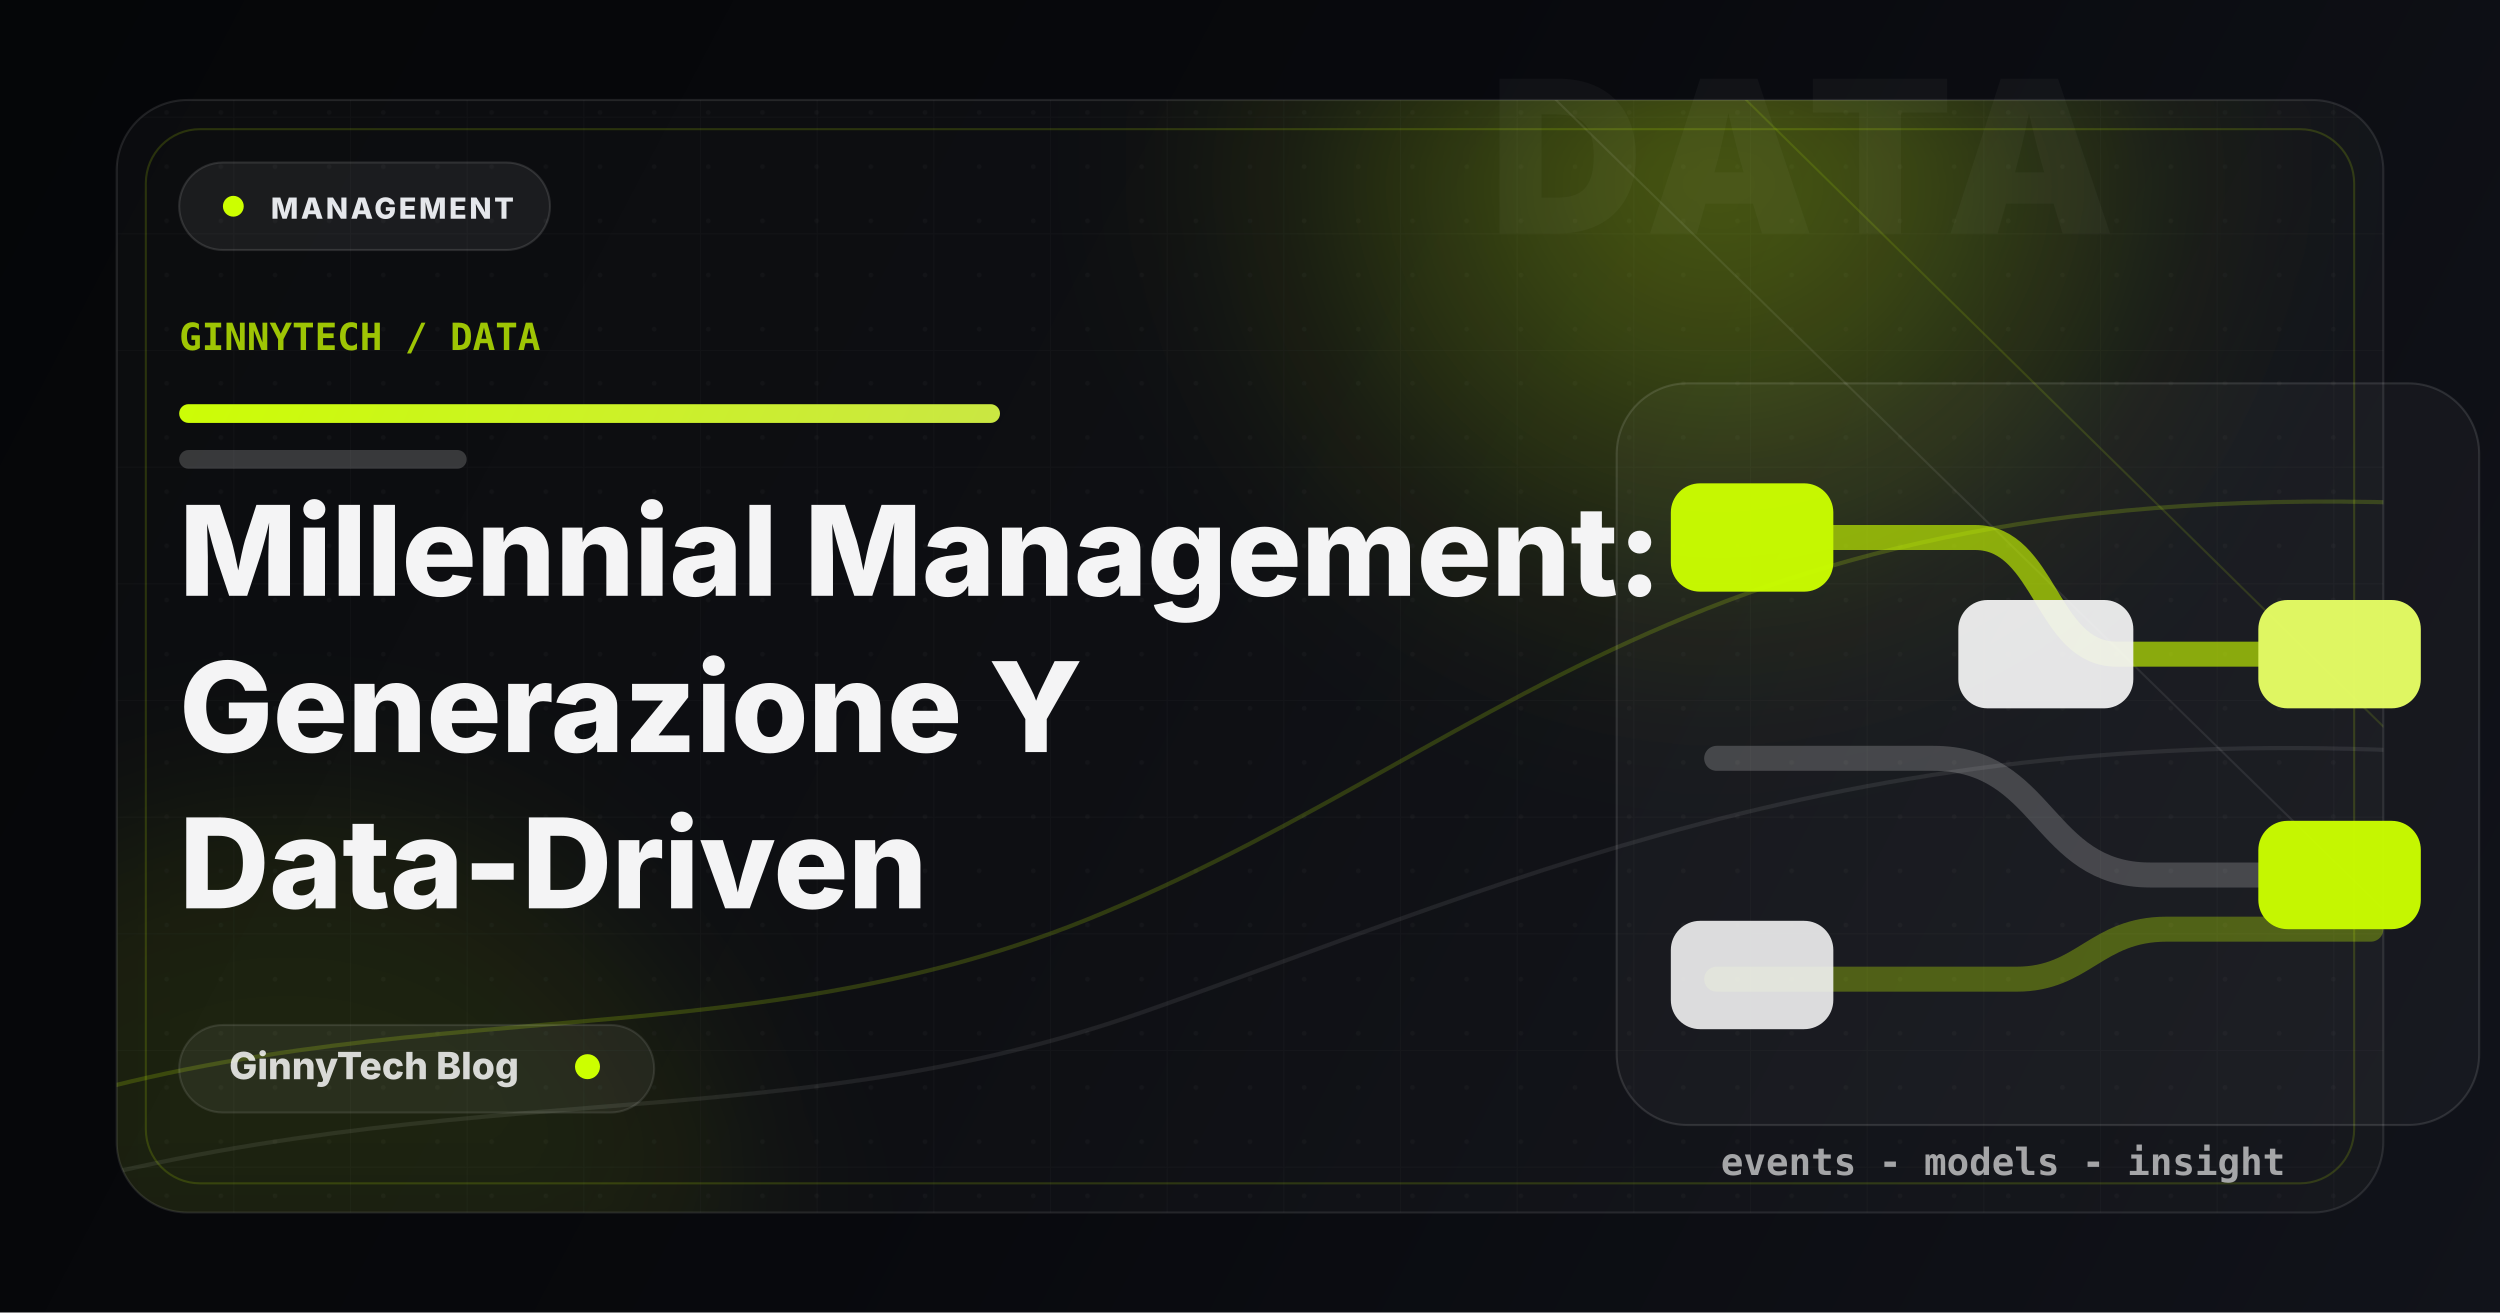
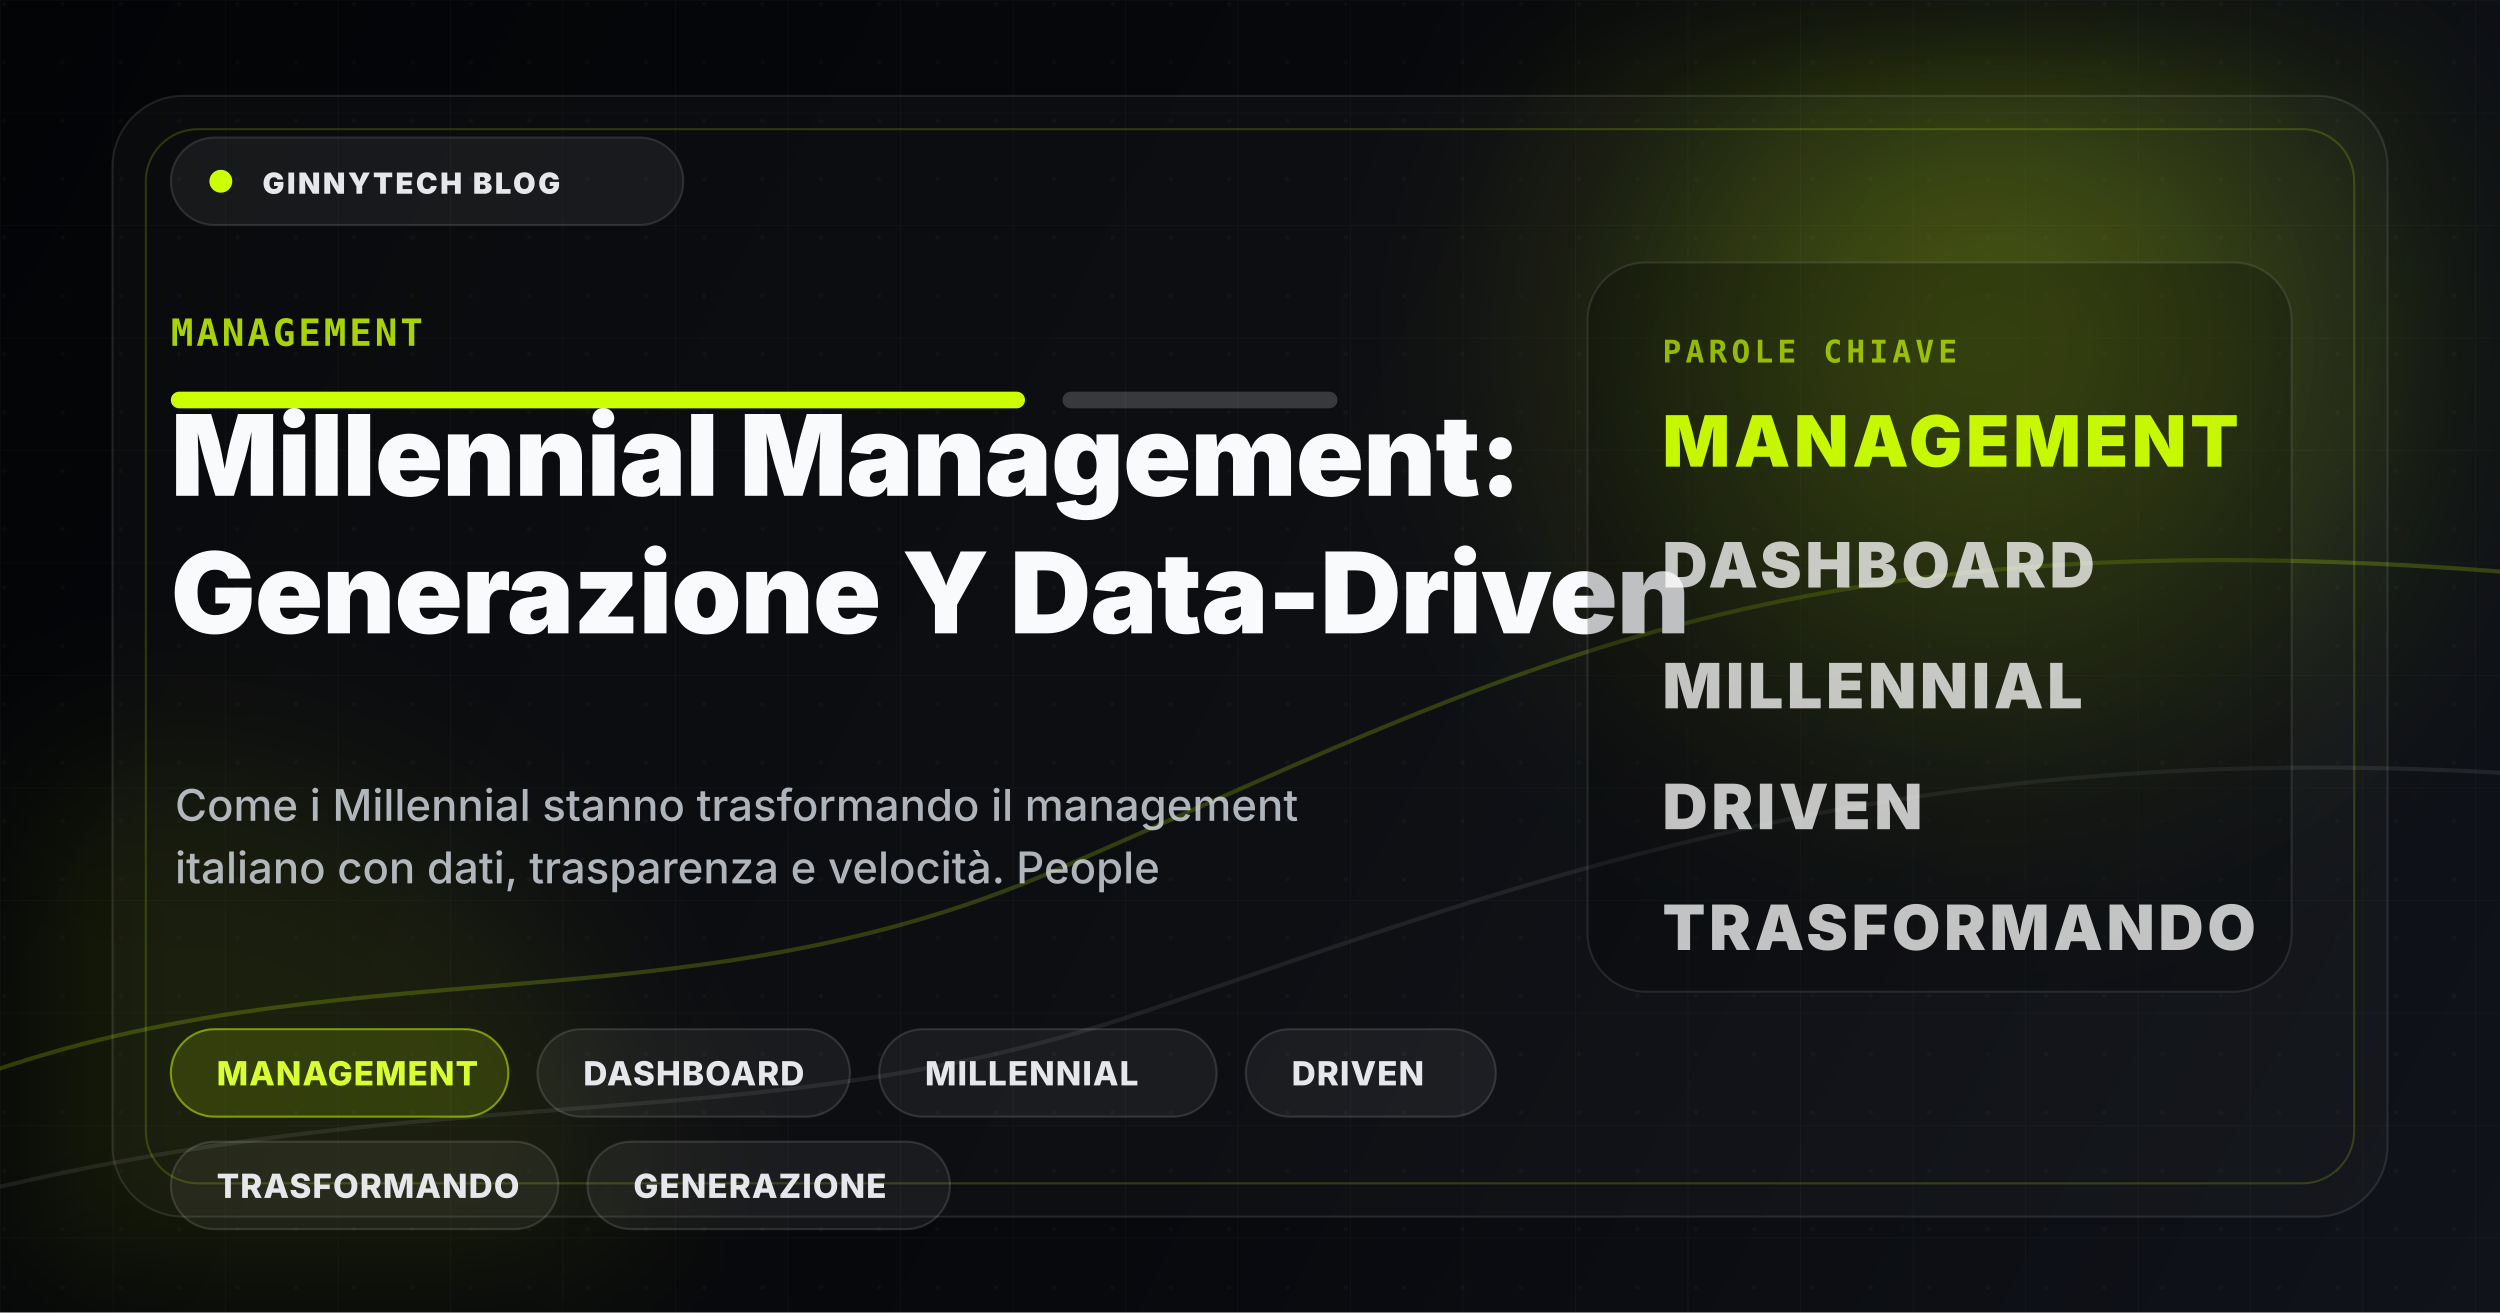
- <svg xmlns="http://www.w3.org/2000/svg" width="1200" height="630" viewBox="0 0 1200 630" fill="none">
+ <svg xmlns="http://www.w3.org/2000/svg" width="1200" height="630" viewBox="0 0 1200 630" fill="none" role="img" aria-label="Copertina articolo GinnyTech: Millennial Management: Generazione Y Data-Driven">
  <defs>
    <linearGradient id="bg" x1="0" y1="0" x2="1200" y2="630" gradientUnits="userSpaceOnUse">
-       <stop offset="0" stop-color="#050608" />
-       <stop offset="0.46" stop-color="#08090d" />
-       <stop offset="1" stop-color="#11131a" />
+       <stop offset="0" stop-color="#030406" />
+       <stop offset="0.55" stop-color="#08090d" />
+       <stop offset="1" stop-color="#10131a" />
    </linearGradient>
-     <linearGradient id="lime" x1="96" y1="100" x2="1060" y2="548" gradientUnits="userSpaceOnUse">
-       <stop offset="0" stop-color="#ccff00" stop-opacity="1" />
-       <stop offset="0.52" stop-color="#e7ff65" stop-opacity="0.86" />
-       <stop offset="1" stop-color="#b3e600" stop-opacity="0.9" />
-     </linearGradient>
-     <radialGradient id="glow" cx="50%" cy="50%" r="50%">
-       <stop offset="0" stop-color="#ccff00" stop-opacity="0.35" />
+     <radialGradient id="limeGlow" cx="50%" cy="50%" r="50%">
+       <stop offset="0" stop-color="#ccff00" stop-opacity="0.34" />
      <stop offset="1" stop-color="#ccff00" stop-opacity="0" />
    </radialGradient>
-     <filter id="softBlur" x="-40%" y="-40%" width="180%" height="180%">
+     <pattern id="grid" width="54" height="54" patternUnits="userSpaceOnUse">
+       <path d="M54 0H0V54" stroke="rgba(255,255,255,0.07)" stroke-width="1" />
+     </pattern>
+     <pattern id="dots" width="28" height="28" patternUnits="userSpaceOnUse">
+       <circle cx="2" cy="2" r="1.1" fill="rgba(255,255,255,0.13)" />
+     </pattern>
+     <filter id="blur" x="-50%" y="-50%" width="200%" height="200%">
      <feGaussianBlur stdDeviation="44" />
    </filter>
-     <pattern id="dots" width="26" height="26" patternUnits="userSpaceOnUse">
-       <circle cx="2" cy="2" r="1.15" fill="rgba(255,255,255,0.12)" />
-     </pattern>
-     <pattern id="grid" width="56" height="56" patternUnits="userSpaceOnUse">
-       <path d="M56 0H0V56" stroke="rgba(255,255,255,0.08)" stroke-width="1" />
-     </pattern>
-     <clipPath id="frameClip">
-       <rect x="56" y="48" width="1088" height="534" rx="34" />
-     </clipPath>
  </defs>
  <rect width="1200" height="630" fill="url(#bg)" />
-   <g clip-path="url(#frameClip)">
-     <rect x="0" y="0" width="1200" height="630" fill="url(#grid)" opacity="0.24" />
-     <rect x="0" y="0" width="1200" height="630" fill="url(#dots)" opacity="0.2" />
-     <circle cx="825" cy="76" r="260" fill="url(#glow)" filter="url(#softBlur)" />
-     <circle cx="138" cy="602" r="210" fill="#ccff00" fill-opacity="0.09" filter="url(#softBlur)" />
-     <path d="M-20 544C180 470 350 514 530 438C730 354 826 218 1208 244" stroke="rgba(204,255,0,0.18)" stroke-width="2" />
-     <path d="M-18 582C212 512 366 550 548 486C736 420 906 338 1210 364" stroke="rgba(255,255,255,0.08)" stroke-width="2" />
-     <path d="M616 -80L1166 458" stroke="rgba(255,255,255,0.08)" stroke-width="1" />
-     <path d="M708 -80L1190 394" stroke="rgba(204,255,0,0.13)" stroke-width="1" />
+   <rect width="1200" height="630" fill="url(#grid)" opacity="0.34" />
+   <rect width="1200" height="630" fill="url(#dots)" opacity="0.18" />
+   <circle cx="955" cy="166" r="258" fill="url(#limeGlow)" filter="url(#blur)" />
+   <circle cx="80" cy="590" r="220" fill="#ccff00" fill-opacity="0.08" filter="url(#blur)" />
+   <path d="M-20 520C160 452 326 496 506 418C724 324 852 244 1220 276" stroke="rgba(204,255,0,0.20)" stroke-width="2" />
+   <path d="M-18 574C214 516 366 548 548 486C742 420 914 352 1218 372" stroke="rgba(255,255,255,0.08)" stroke-width="2" />
+   <rect x="54" y="46" width="1092" height="538" rx="34" fill="rgba(255,255,255,0.024)" stroke="rgba(255,255,255,0.10)" />
+   <rect x="70" y="62" width="1060" height="506" rx="25" stroke="rgba(204,255,0,0.18)" />
+   <g transform="translate(82 94)">
+     <rect x="0" y="-28" width="246" height="42" rx="21" fill="rgba(255,255,255,0.06)" stroke="rgba(255,255,255,0.12)" />
+     <circle cx="24" cy="-7" r="5.5" fill="#ccff00" />
+     <text x="44" y="-1" font-family="Montserrat, Inter, Arial, sans-serif" font-size="14" font-weight="850" letter-spacing="1.2" fill="#e5e7eb">GINNYTECH BLOG</text>
  </g>
-   <rect x="56" y="48" width="1088" height="534" rx="34" fill="rgba(255,255,255,0.025)" stroke="rgba(255,255,255,0.10)" />
-   <rect x="70" y="62" width="1060" height="506" rx="26" stroke="rgba(204,255,0,0.16)" stroke-width="1" />
-   <rect x="86" y="78" width="178" height="42" rx="21" fill="rgba(255,255,255,0.065)" stroke="rgba(255,255,255,0.12)" />
-   <circle cx="112" cy="99" r="5" fill="#ccff00" />
-   <text x="130" y="105" font-family="Montserrat, Inter, Arial, sans-serif" font-size="14" font-weight="800" letter-spacing="1.2" fill="#e5e7eb">MANAGEMENT</text>
-   <text x="86" y="168" font-family="JetBrains Mono, Consolas, monospace" font-size="18" font-weight="700" fill="rgba(204,255,0,0.76)">GINNYTECH / DATA</text>
-   <rect x="86" y="194" width="394" height="9" rx="4.5" fill="url(#lime)" />
-   <rect x="86" y="216" width="138" height="9" rx="4.5" fill="rgba(255,255,255,0.18)" />
-   <text x="715" y="112" font-family="Montserrat, Inter, Arial, sans-serif" font-size="102" font-weight="900" letter-spacing="6" fill="rgba(255,255,255,0.035)">DATA</text>
-   <g transform="translate(750 150)" opacity="0.96">
-     <rect x="26" y="34" width="414" height="356" rx="34" fill="rgba(255,255,255,0.035)" stroke="rgba(255,255,255,0.12)" />
-     <path d="M74 108H198C232 108 232 164 266 164H388" stroke="rgba(204,255,0,0.65)" stroke-width="12" stroke-linecap="round" fill="none" />
-     <path d="M74 214H178C232 214 230 270 282 270H388" stroke="rgba(255,255,255,0.2)" stroke-width="12" stroke-linecap="round" fill="none" />
-     <path d="M74 320H218C250 320 256 296 290 296H388" stroke="rgba(204,255,0,0.32)" stroke-width="12" stroke-linecap="round" fill="none" />
-     <rect x="52" y="82" width="78" height="52" rx="14" fill="#ccff00" />
-     <rect x="190" y="138" width="84" height="52" rx="14" fill="rgba(255,255,255,0.92)" />
-     <rect x="334" y="138" width="78" height="52" rx="14" fill="#e7ff65" />
-     <rect x="52" y="292" width="78" height="52" rx="14" fill="rgba(255,255,255,0.88)" />
-     <rect x="334" y="244" width="78" height="52" rx="14" fill="#ccff00" />
-     <text x="76" y="414" font-family="JetBrains Mono, Consolas, monospace" font-size="18" font-weight="700" fill="rgba(255,255,255,0.64)">events - models - insight</text>
+   <text x="82" y="166" font-family="JetBrains Mono, Consolas, monospace" font-size="18" font-weight="800" letter-spacing="1.4" fill="rgba(204,255,0,0.82)">MANAGEMENT</text>
+   <rect x="82" y="188" width="410" height="8" rx="4" fill="#ccff00" />
+   <rect x="510" y="188" width="132" height="8" rx="4" fill="rgba(255,255,255,0.18)" />
+   <text x="82" y="238" font-family="Montserrat, Inter, Arial, sans-serif" font-size="54" font-weight="850" letter-spacing="-0.4" fill="#f8fafc">Millennial Management:</text>
+   <text x="82" y="304" font-family="Montserrat, Inter, Arial, sans-serif" font-size="54" font-weight="850" letter-spacing="-0.4" fill="#f8fafc">Generazione Y Data-Driven</text>
+   <text x="84" y="394" font-family="Inter, Arial, sans-serif" font-size="21" font-weight="500" fill="rgba(226,232,240,0.76)">Come i Millennial stanno trasformando il management</text>
+   <text x="84" y="424" font-family="Inter, Arial, sans-serif" font-size="21" font-weight="500" fill="rgba(226,232,240,0.76)">italiano con dati, trasparenza e velocità. People</text>
+   <g opacity="0.96">
+     <rect x="762" y="126" width="338" height="350" rx="28" fill="rgba(0,0,0,0.24)" stroke="rgba(255,255,255,0.10)" />
+     <text x="798" y="174" font-family="JetBrains Mono, Consolas, monospace" font-size="15" font-weight="800" letter-spacing="2" fill="rgba(204,255,0,0.70)">PAROLE CHIAVE</text>
+     <text x="798" y="224" font-family="Montserrat, Inter, Arial, sans-serif" font-size="34" font-weight="900" letter-spacing="1.8" fill="#ccff00">MANAGEMENT</text>
+     <text x="798" y="282" font-family="Montserrat, Inter, Arial, sans-serif" font-size="30" font-weight="900" letter-spacing="1.8" fill="rgba(255,255,255,0.78)">DASHBOARD</text>
+     <text x="798" y="340" font-family="Montserrat, Inter, Arial, sans-serif" font-size="30" font-weight="900" letter-spacing="1.8" fill="rgba(255,255,255,0.78)">MILLENNIAL</text>
+     <text x="798" y="398" font-family="Montserrat, Inter, Arial, sans-serif" font-size="30" font-weight="900" letter-spacing="1.8" fill="rgba(255,255,255,0.78)">DRIVEN</text>
+     <text x="798" y="456" font-family="Montserrat, Inter, Arial, sans-serif" font-size="30" font-weight="900" letter-spacing="1.8" fill="rgba(255,255,255,0.78)">TRASFORMANDO</text>
  </g>
-   <text x="86" y="286" font-family="Montserrat, Inter, Arial, sans-serif" font-size="60" font-weight="800" letter-spacing="-0.2" fill="#f4f4f5">Millennial Management:</text>
-   <text x="86" y="361" font-family="Montserrat, Inter, Arial, sans-serif" font-size="60" font-weight="800" letter-spacing="-0.2" fill="#f4f4f5">Generazione Y</text>
-   <text x="86" y="436" font-family="Montserrat, Inter, Arial, sans-serif" font-size="60" font-weight="800" letter-spacing="-0.2" fill="#f4f4f5">Data-Driven</text>
-   <g transform="translate(86 520)">
-     <rect x="0" y="-28" width="228" height="42" rx="21" fill="rgba(255,255,255,0.055)" stroke="rgba(255,255,255,0.10)" />
-     <text x="24" y="-2" font-family="Montserrat, Inter, Arial, sans-serif" font-size="18" font-weight="800" fill="rgba(255,255,255,0.82)">GinnyTech Blog</text>
-     <circle cx="196" cy="-8" r="6" fill="#ccff00" />
+   <g transform="translate(82 526)">
+     <rect x="0" y="-32" width="162" height="42" rx="21" fill="rgba(204,255,0,0.14)" stroke="rgba(204,255,0,0.52)" />
+     <text x="22" y="-5" font-family="Montserrat, Inter, Arial, sans-serif" font-size="16" font-weight="800" letter-spacing="0.5" fill="#d9ff33">MANAGEMENT</text>
+   </g>
+   <g transform="translate(258 526)">
+     <rect x="0" y="-32" width="150" height="42" rx="21" fill="rgba(255,255,255,0.055)" stroke="rgba(255,255,255,0.13)" />
+     <text x="22" y="-5" font-family="Montserrat, Inter, Arial, sans-serif" font-size="16" font-weight="800" letter-spacing="0.5" fill="#e5e7eb">DASHBOARD</text>
+   </g>
+   <g transform="translate(422 526)">
+     <rect x="0" y="-32" width="162" height="42" rx="21" fill="rgba(255,255,255,0.055)" stroke="rgba(255,255,255,0.13)" />
+     <text x="22" y="-5" font-family="Montserrat, Inter, Arial, sans-serif" font-size="16" font-weight="800" letter-spacing="0.5" fill="#e5e7eb">MILLENNIAL</text>
+   </g>
+   <g transform="translate(598 526)">
+     <rect x="0" y="-32" width="120" height="42" rx="21" fill="rgba(255,255,255,0.055)" stroke="rgba(255,255,255,0.13)" />
+     <text x="22" y="-5" font-family="Montserrat, Inter, Arial, sans-serif" font-size="16" font-weight="800" letter-spacing="0.5" fill="#e5e7eb">DRIVEN</text>
+   </g>
+   <g transform="translate(82 580)">
+     <rect x="0" y="-32" width="186" height="42" rx="21" fill="rgba(255,255,255,0.055)" stroke="rgba(255,255,255,0.13)" />
+     <text x="22" y="-5" font-family="Montserrat, Inter, Arial, sans-serif" font-size="16" font-weight="800" letter-spacing="0.5" fill="#e5e7eb">TRASFORMANDO</text>
+   </g>
+   <g transform="translate(282 580)">
+     <rect x="0" y="-32" width="174" height="42" rx="21" fill="rgba(255,255,255,0.055)" stroke="rgba(255,255,255,0.13)" />
+     <text x="22" y="-5" font-family="Montserrat, Inter, Arial, sans-serif" font-size="16" font-weight="800" letter-spacing="0.5" fill="#e5e7eb">GENERAZIONE</text>
  </g>
</svg>
